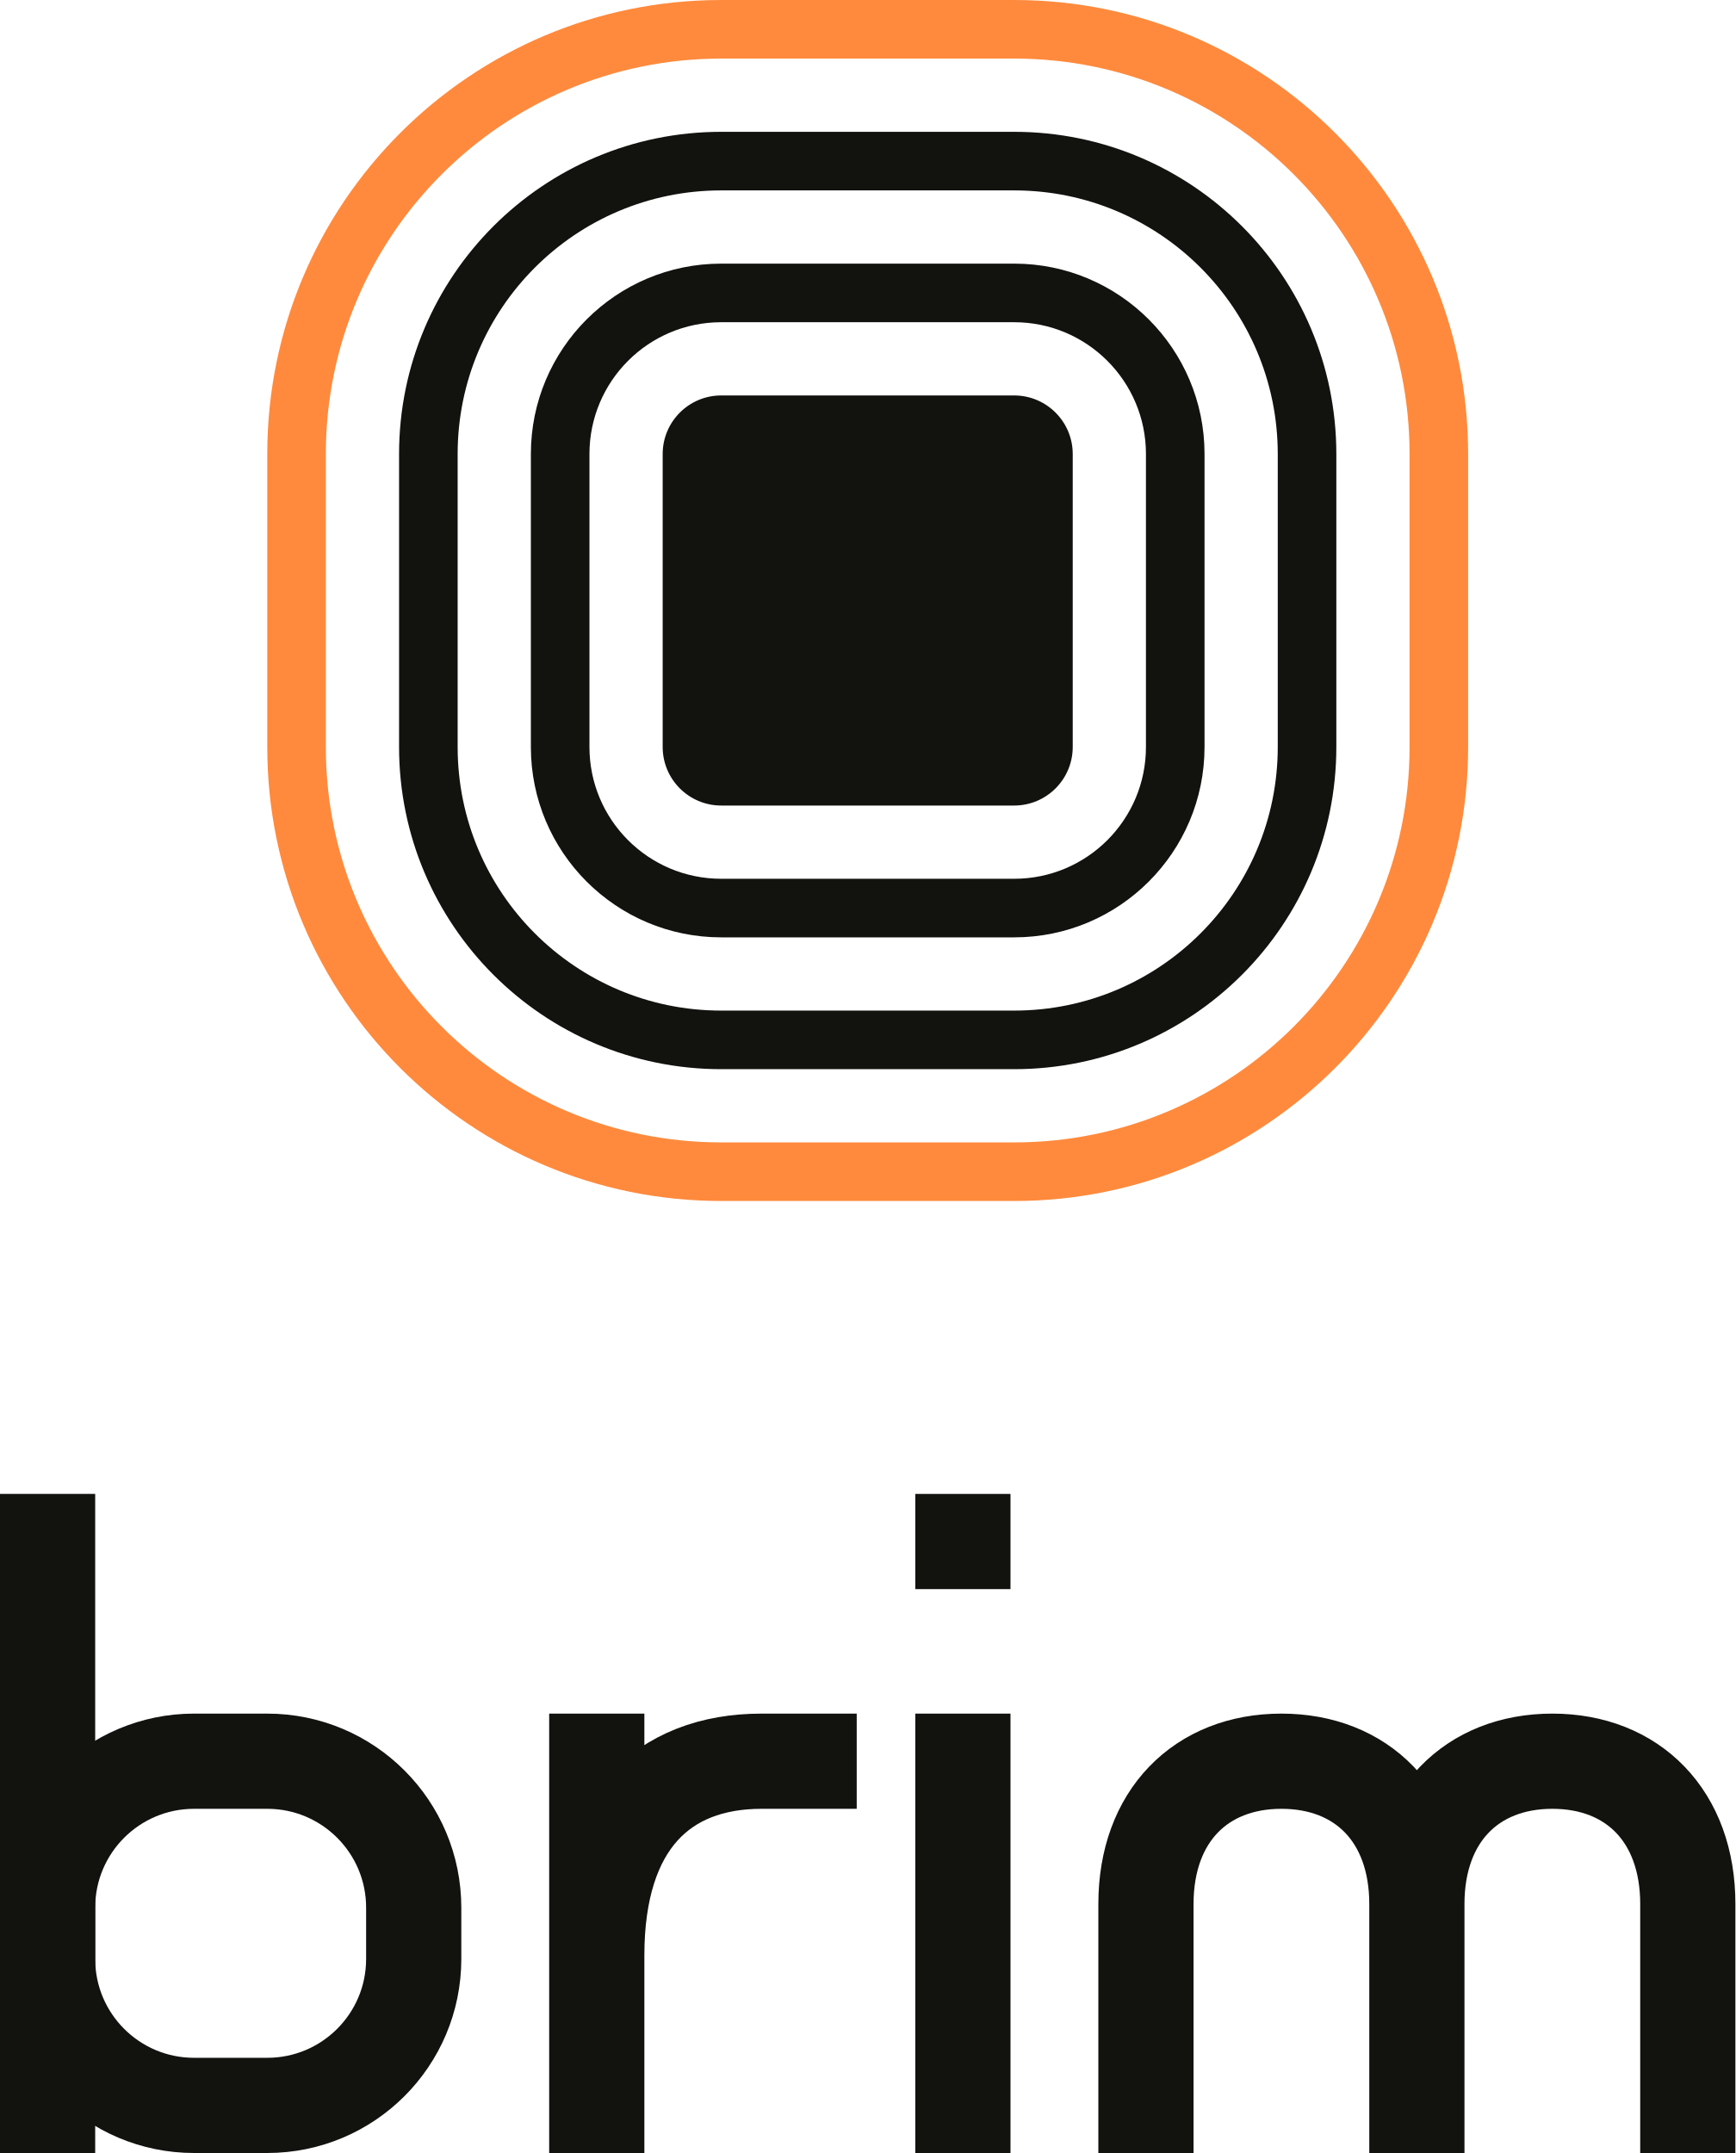
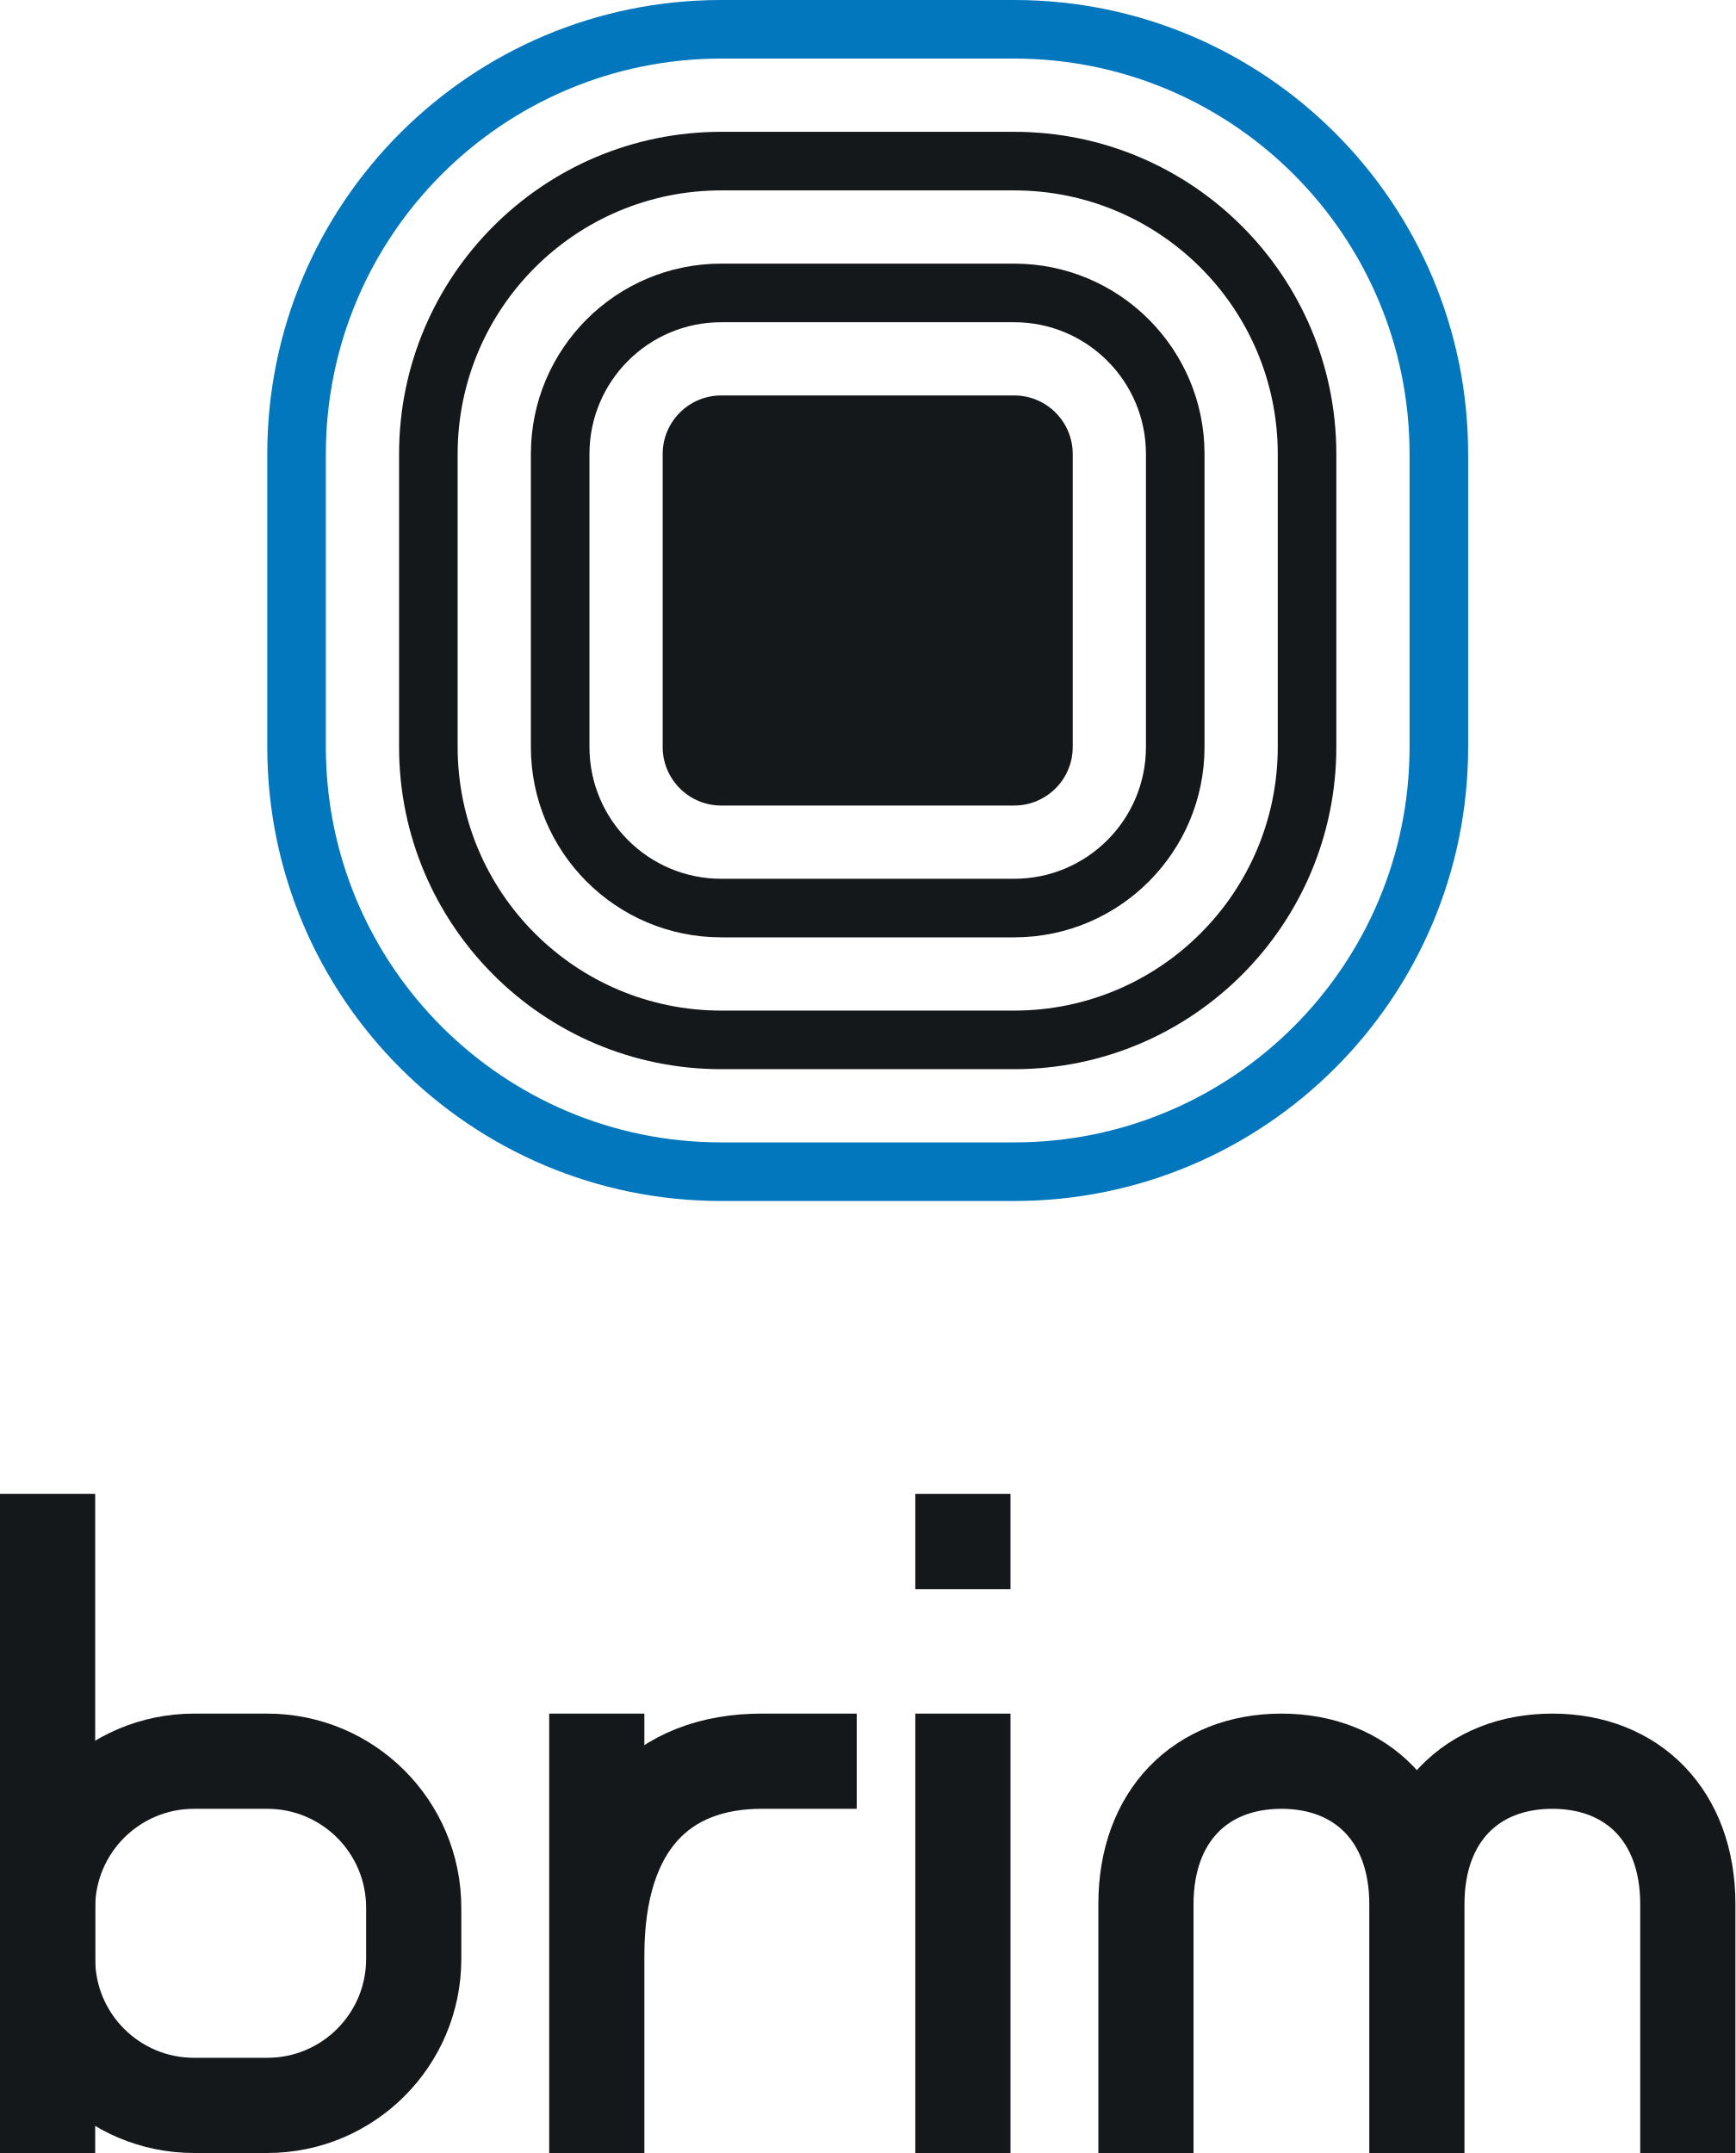
<svg xmlns="http://www.w3.org/2000/svg" viewBox="0 0 237 294">
  <g transform="translate(36.5 0)">
-     <path class="mark-base" fill="#12130f" fill-rule="evenodd" d="M62 18H102A44 44 0 0 1 146 62V102A44 44 0 0 1 102 146H62A44 44 0 0 1 18 102V62A44 44 0 0 1 62 18ZM62 26H102A36 36 0 0 1 138 62V102A36 36 0 0 1 102 138H62A36 36 0 0 1 26 102V62A36 36 0 0 1 62 26ZM62 36H102A26 26 0 0 1 128 62V102A26 26 0 0 1 102 128H62A26 26 0 0 1 36 102V62A26 26 0 0 1 62 36ZM62 44H102A18 18 0 0 1 120 62V102A18 18 0 0 1 102 120H62A18 18 0 0 1 44 102V62A18 18 0 0 1 62 44ZM62 54H102A8 8 0 0 1 110 62V102A8 8 0 0 1 102 110H62A8 8 0 0 1 54 102V62A8 8 0 0 1 62 54Z" />
-     <path class="mark-accent" fill="#ff8a3d" fill-rule="evenodd" d="M62 0H102A62 62 0 0 1 164 62V102A62 62 0 0 1 102 164H62A62 62 0 0 1 0 102V62A62 62 0 0 1 62 0ZM62 8H102A54 54 0 0 1 156 62V102A54 54 0 0 1 102 156H62A54 54 0 0 1 8 102V62A54 54 0 0 1 62 8Z" />
+     <path class="mark-base" fill="#14181b" fill-rule="evenodd" d="M62 18H102A44 44 0 0 1 146 62V102A44 44 0 0 1 102 146H62A44 44 0 0 1 18 102V62A44 44 0 0 1 62 18ZM62 26H102A36 36 0 0 1 138 62V102A36 36 0 0 1 102 138H62A36 36 0 0 1 26 102V62A36 36 0 0 1 62 26ZM62 36H102A26 26 0 0 1 128 62V102A26 26 0 0 1 102 128H62A26 26 0 0 1 36 102V62A26 26 0 0 1 62 36ZM62 44H102A18 18 0 0 1 120 62V102A18 18 0 0 1 102 120H62A18 18 0 0 1 44 102V62A18 18 0 0 1 62 44ZM62 54H102A8 8 0 0 1 110 62V102A8 8 0 0 1 102 110H62A8 8 0 0 1 54 102V62A8 8 0 0 1 62 54Z" />
+     <path class="mark-accent" fill="#0277bd" fill-rule="evenodd" d="M62 0H102A62 62 0 0 1 164 62V102A62 62 0 0 1 102 164H62A62 62 0 0 1 0 102V62A62 62 0 0 1 62 0ZM62 8H102A54 54 0 0 1 156 62V102A54 54 0 0 1 102 156H62A54 54 0 0 1 8 102V62A54 54 0 0 1 62 8Z" />
  </g>
  <g transform="translate(0 204)">
-     <g fill="none" stroke="#12130f" stroke-width="13" stroke-linejoin="round">
+     <g fill="none" stroke="#14181b" stroke-width="13" stroke-linejoin="round">
      <path d="M6.5 0V90M81.5 30V90M81.5 63C81.5 45 90.5 36.5 104 36.5H117M131.5 30V90M156.5 90V56C156.5 44 164 36.5 175 36.5C186 36.5 193.5 44 193.5 56V90M193.5 56C193.5 44 201 36.5 212 36.5C223 36.5 230.5 44 230.5 56V90" />
      <path d="M26.5 36.5H36.5A20 20 0 0 1 56.5 56.5V63.5A20 20 0 0 1 36.5 83.5H26.5A20 20 0 0 1 6.5 63.5V56.5A20 20 0 0 1 26.5 36.5Z" />
    </g>
-     <path fill="#12130f" d="M125 0H138V13H125Z" />
+     <path fill="#14181b" d="M125 0H138V13H125Z" />
  </g>
</svg>
